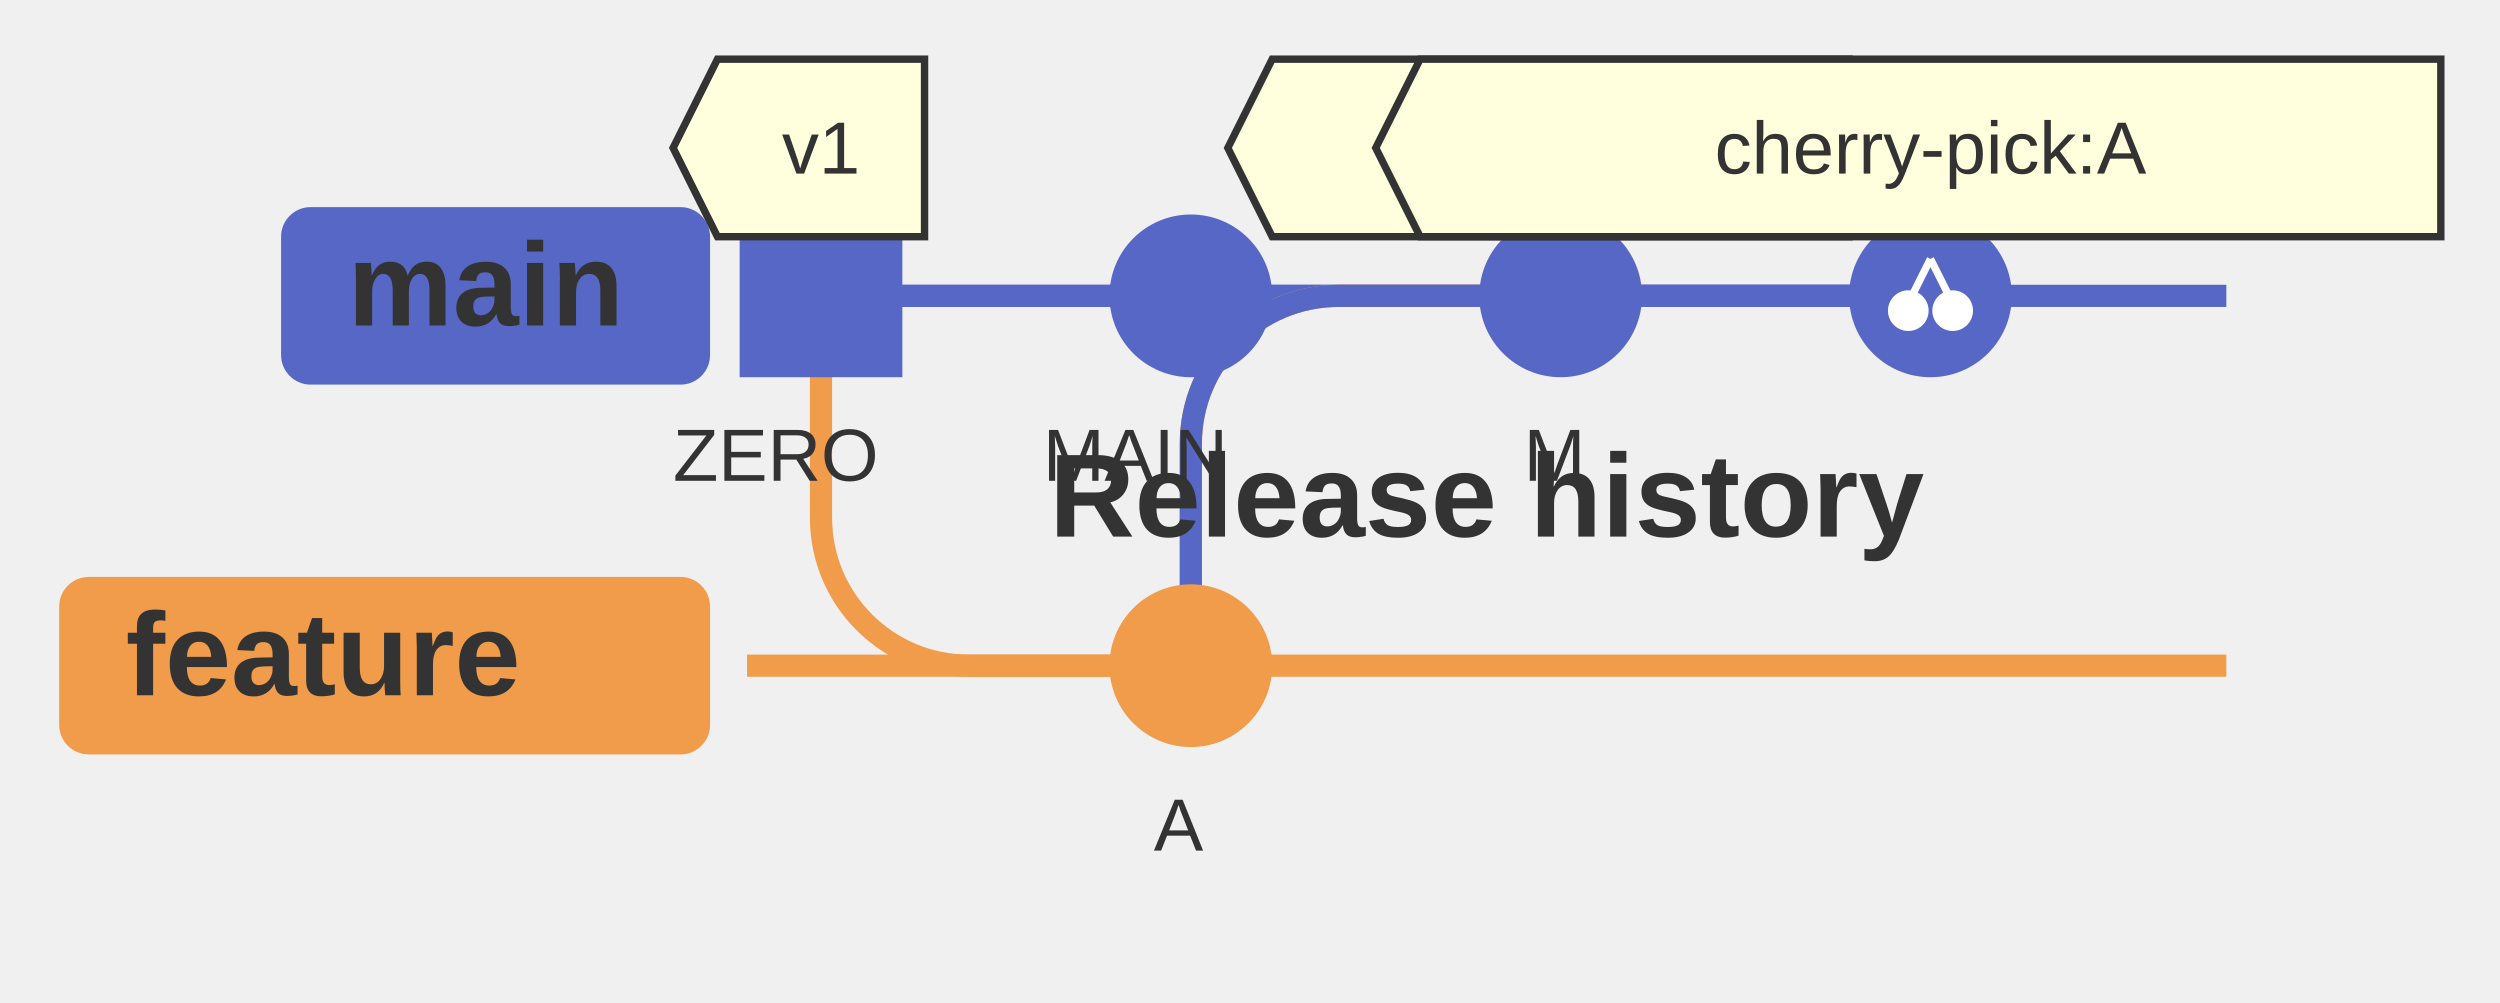
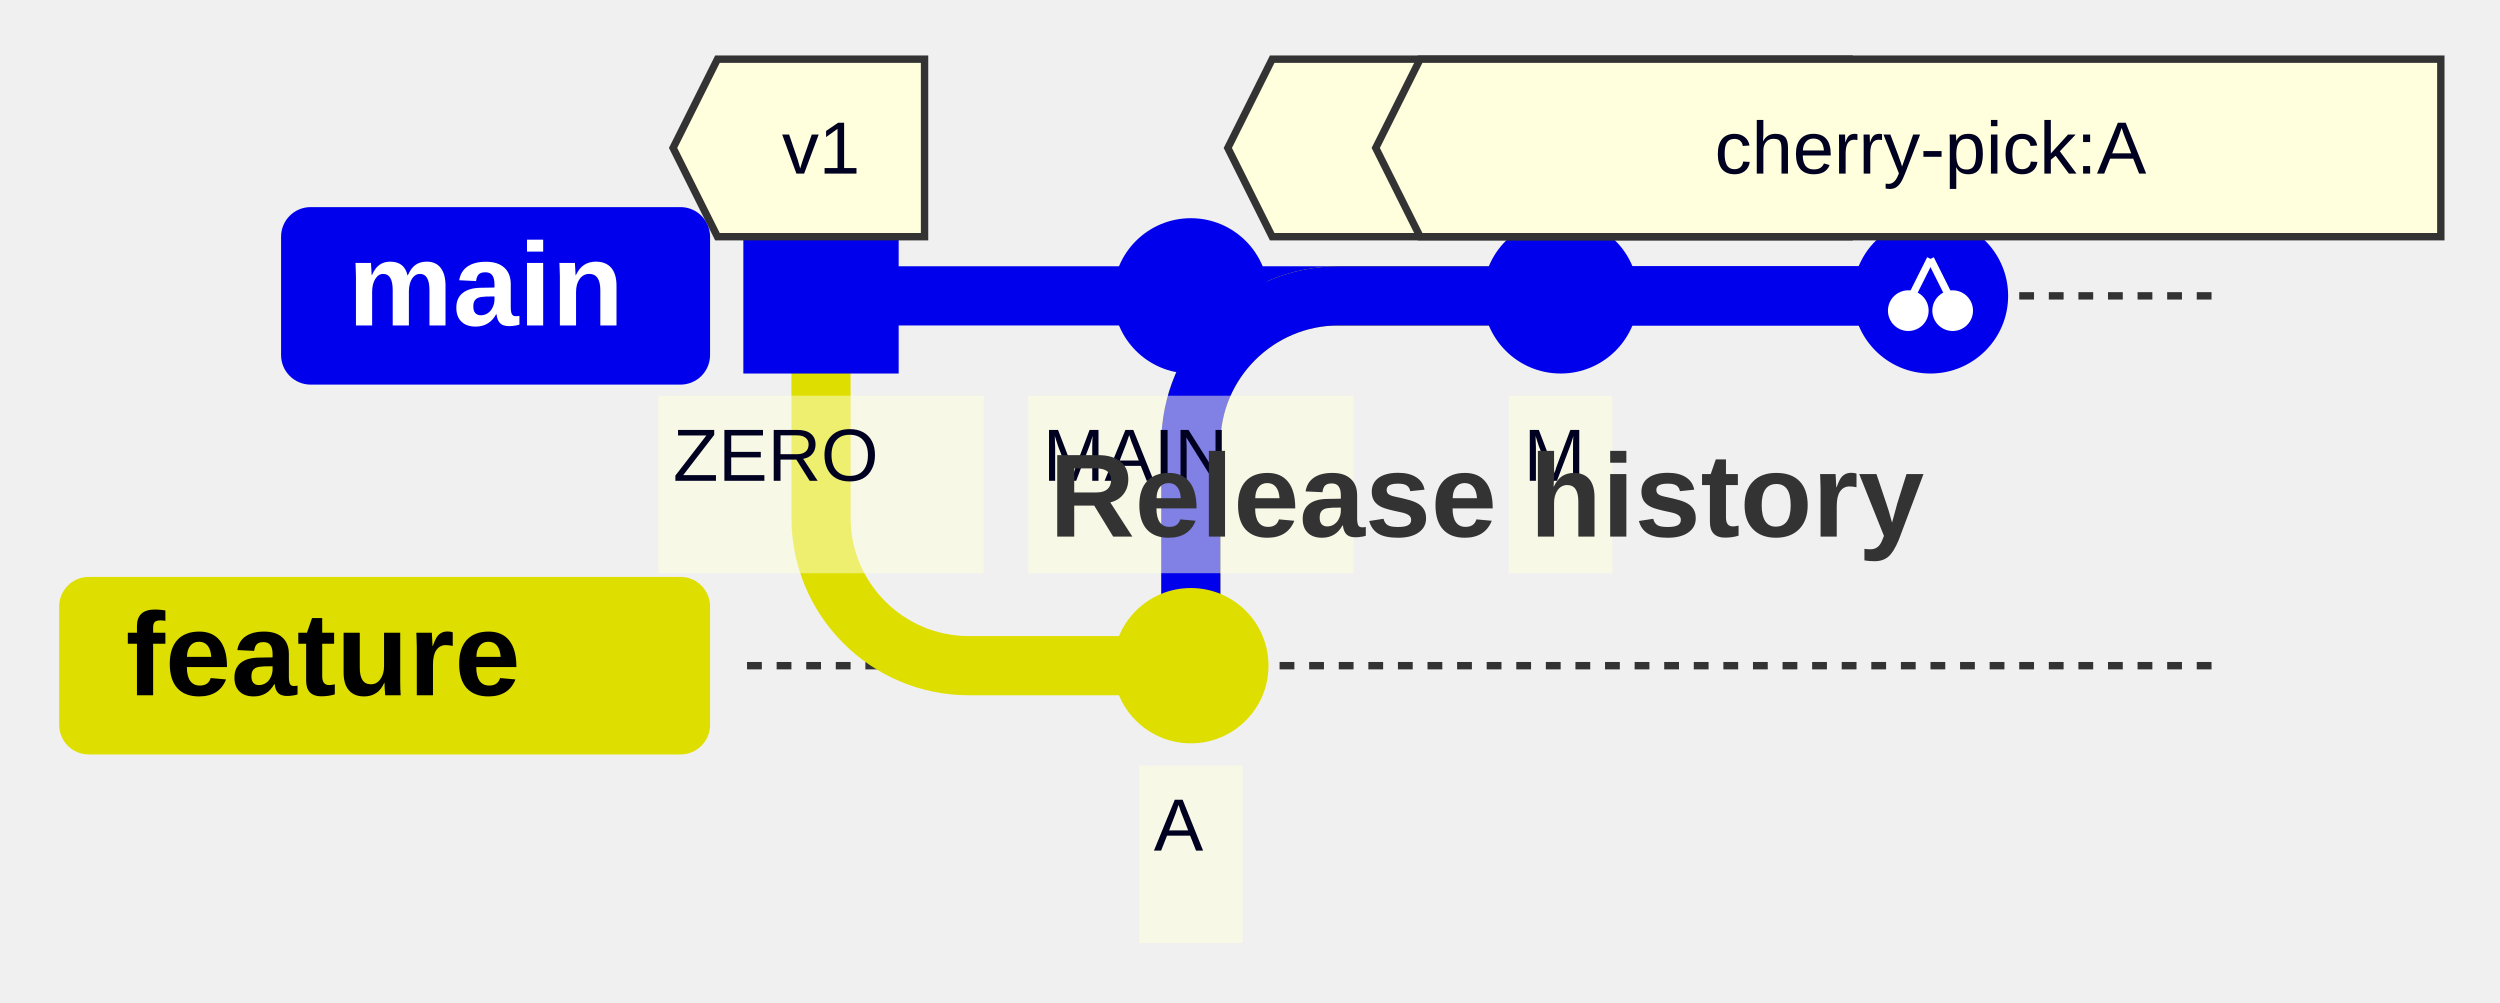
<svg xmlns="http://www.w3.org/2000/svg" viewBox="-101 -42 338 135.5" width="338" height="135.5" role="img" aria-labelledby="diagram-title">
-   <line id="git-branch-0" class="git-branch-line" data-role="edge" aria-label="main" x1="0" y1="-2" x2="200" y2="-2" stroke="#5767c6" stroke-width="3" stroke-linecap="butt" stroke-linejoin="miter" />
-   <rect id="git-branch-label-background-1" class="git-branch-label-background" data-role="legend" x="-63" y="-14" width="58" height="24" rx="4" ry="4" fill="#5767c6" />
-   <text id="legend-2" class="git-branch-label" data-role="legend" x="-54" y="2" text-anchor="start" dominant-baseline="alphabetic" font-family="Arial, sans-serif" font-size="16" font-weight="700" fill="#333333">main</text>
-   <line id="git-branch-3" class="git-branch-line" data-role="edge" aria-label="feature" x1="0" y1="48" x2="200" y2="48" stroke="#f19c4a" stroke-width="3" stroke-linecap="butt" stroke-linejoin="miter" />
-   <rect id="git-branch-label-background-4" class="git-branch-label-background" data-role="legend" x="-93" y="36" width="88" height="24" rx="4" ry="4" fill="#f19c4a" />
-   <text id="legend-5" class="git-branch-label" data-role="legend" x="-84" y="52" text-anchor="start" dominant-baseline="alphabetic" font-family="Arial, sans-serif" font-size="16" font-weight="700" fill="#333333">feature</text>
-   <path id="git-edge-6" class="git-commit-edge" data-role="edge" aria-label="ZERO to A" d="M10 -2 L10 28 A20 20 0 0 0 30 48 L60 48" fill="none" stroke="#f19c4a" stroke-width="3" stroke-linecap="butt" stroke-linejoin="miter" />
-   <path id="git-edge-7" class="git-commit-edge" data-role="edge" aria-label="ZERO to MAIN" d="M10 -2 L60 -2" fill="none" stroke="#5767c6" stroke-width="3" stroke-linecap="butt" stroke-linejoin="miter" />
-   <path id="git-edge-8" class="git-commit-edge" data-role="edge" aria-label="MAIN to M" d="M60 -2 L110 -2" fill="none" stroke="#5767c6" stroke-width="3" stroke-linecap="butt" stroke-linejoin="miter" />
-   <path id="git-edge-9" class="git-commit-edge" data-role="edge" aria-label="A to M" d="M60 48 L60 18 A20 20 0 0 1 80 -2 L110 -2" fill="none" stroke="#f19c4a" stroke-width="3" stroke-linecap="butt" stroke-linejoin="miter" />
-   <path id="git-edge-10" class="git-commit-edge" data-role="edge" aria-label="M to cherry-pick-4" d="M110 -2 L160 -2" fill="none" stroke="#5767c6" stroke-width="3" stroke-linecap="butt" stroke-linejoin="miter" />
-   <path id="git-edge-11" class="git-commit-edge" data-role="edge" aria-label="A to cherry-pick-4" d="M60 48 L60 18 A20 20 0 0 1 80 -2 L160 -2" fill="none" stroke="#5767c6" stroke-width="3" stroke-linecap="butt" stroke-linejoin="miter" />
-   <rect id="git-highlight-12" class="git-commit-highlight-outer" data-role="node" aria-label="ZERO" x="0" y="-12" width="20" height="20" fill="#5767c6" stroke="#5767c6" stroke-width="2" stroke-linecap="butt" stroke-linejoin="miter" />
-   <rect id="git-highlight-inner-13" class="git-commit-highlight-inner" data-role="node" x="4" y="-8" width="12" height="12" fill="#ffffff" fill-opacity="0" stroke="#5767c6" stroke-width="2" stroke-linecap="butt" stroke-linejoin="miter" />
-   <rect id="git-commit-label-background-14" class="git-commit-label-background" data-role="label" x="-12" y="11.5" width="44" height="24" fill="#ffffff" fill-opacity="0" />
-   <text id="label-15" class="git-commit-label" data-role="label" x="-10" y="23" text-anchor="start" dominant-baseline="alphabetic" font-family="Arial, sans-serif" font-size="10" font-weight="400" fill="#333333">ZERO</text>
+   <line id="git-branch-0" class="git-branch-line" data-role="edge" aria-label="main" x1="0" y1="-2" x2="200" y2="-2" stroke="#333333" stroke-width="1" stroke-dasharray="2" stroke-linecap="butt" stroke-linejoin="miter" />
+   <rect id="git-branch-label-background-1" class="git-branch-label-background" data-role="legend" x="-63" y="-14" width="58" height="24" rx="4" ry="4" fill="#0000ec" />
+   <text id="legend-2" class="git-branch-label" data-role="legend" x="-54" y="2" text-anchor="start" dominant-baseline="alphabetic" font-family="Arial, sans-serif" font-size="16" font-weight="700" fill="#ffffff">main</text>
+   <line id="git-branch-3" class="git-branch-line" data-role="edge" aria-label="feature" x1="0" y1="48" x2="200" y2="48" stroke="#333333" stroke-width="1" stroke-dasharray="2" stroke-linecap="butt" stroke-linejoin="miter" />
+   <rect id="git-branch-label-background-4" class="git-branch-label-background" data-role="legend" x="-93" y="36" width="88" height="24" rx="4" ry="4" fill="#dede00" />
+   <text id="legend-5" class="git-branch-label" data-role="legend" x="-84" y="52" text-anchor="start" dominant-baseline="alphabetic" font-family="Arial, sans-serif" font-size="16" font-weight="700" fill="#000000">feature</text>
+   <path id="git-edge-6" class="git-commit-edge" data-role="edge" aria-label="ZERO to A" d="M10 -2 L10 28 A20 20 0 0 0 30 48 L60 48" fill="none" stroke="#dede00" stroke-width="8" stroke-linecap="round" stroke-linejoin="miter" />
+   <path id="git-edge-7" class="git-commit-edge" data-role="edge" aria-label="ZERO to MAIN" d="M10 -2 L60 -2" fill="none" stroke="#0000ec" stroke-width="8" stroke-linecap="round" stroke-linejoin="miter" />
+   <path id="git-edge-8" class="git-commit-edge" data-role="edge" aria-label="MAIN to M" d="M60 -2 L110 -2" fill="none" stroke="#0000ec" stroke-width="8" stroke-linecap="round" stroke-linejoin="miter" />
+   <path id="git-edge-9" class="git-commit-edge" data-role="edge" aria-label="A to M" d="M60 48 L60 18 A20 20 0 0 1 80 -2 L110 -2" fill="none" stroke="#dede00" stroke-width="8" stroke-linecap="round" stroke-linejoin="miter" />
+   <path id="git-edge-10" class="git-commit-edge" data-role="edge" aria-label="M to cherry-pick-4" d="M110 -2 L160 -2" fill="none" stroke="#0000ec" stroke-width="8" stroke-linecap="round" stroke-linejoin="miter" />
+   <path id="git-edge-11" class="git-commit-edge" data-role="edge" aria-label="A to cherry-pick-4" d="M60 48 L60 18 A20 20 0 0 1 80 -2 L160 -2" fill="none" stroke="#0000ec" stroke-width="8" stroke-linecap="round" stroke-linejoin="miter" />
+   <rect id="git-highlight-12" class="git-commit-highlight-outer" data-role="node" aria-label="ZERO" x="0" y="-12" width="20" height="20" fill="#0000ec" stroke="#0000ec" stroke-width="1" stroke-linecap="butt" stroke-linejoin="miter" />
+   <rect id="git-highlight-inner-13" class="git-commit-highlight-inner" data-role="node" x="4" y="-8" width="12" height="12" fill="#ffffff" fill-opacity="0" stroke="#0000ec" stroke-width="1" stroke-linecap="butt" stroke-linejoin="miter" />
+   <rect id="git-commit-label-background-14" class="git-commit-label-background" data-role="label" x="-12" y="11.5" width="44" height="24" fill="#ffffde" fill-opacity="0.502" />
+   <text id="label-15" class="git-commit-label" data-role="label" x="-10" y="23" text-anchor="start" dominant-baseline="alphabetic" font-family="Arial, sans-serif" font-size="10" font-weight="400" fill="#000021">ZERO</text>
  <polygon id="git-tag-16" class="git-tag-background" data-role="annotation" aria-label="v1" points="-10,-22 -4,-34 24,-34 24,-10 -4,-10" fill="#ffffde" stroke="#333333" stroke-width="1" stroke-linecap="butt" stroke-linejoin="miter" />
  <circle id="git-tag-hole-17" class="git-tag-hole" data-role="annotation" cx="-6" cy="-22" r="1.5" fill="#ffffff" fill-opacity="0" />
-   <text id="label-18" class="git-tag-label" data-role="label" x="10" y="-22" text-anchor="middle" dominant-baseline="central" font-family="Arial, sans-serif" font-size="10" font-weight="400" fill="#333333">v1</text>
-   <circle id="git-commit-19" class="git-commit-normal" data-role="node" aria-label="A" cx="60" cy="48" r="10" fill="#f19c4a" stroke="#f19c4a" stroke-width="2" stroke-linecap="butt" stroke-linejoin="miter" />
+   <text id="label-18" class="git-tag-label" data-role="label" x="10" y="-22" text-anchor="middle" dominant-baseline="central" font-family="Arial, sans-serif" font-size="10" font-weight="400" fill="#000021">v1</text>
+   <circle id="git-commit-19" class="git-commit-normal" data-role="node" aria-label="A" cx="60" cy="48" r="10" fill="#dede00" stroke="#dede00" stroke-width="1" stroke-linecap="butt" stroke-linejoin="miter" />
  <path id="git-reverse-20" class="git-commit-reverse-mark" data-role="node" d="M55 43 L65 53 M55 53 L65 43" fill="none" stroke="#ffffff" stroke-width="2" stroke-opacity="0" stroke-linecap="butt" stroke-linejoin="miter" />
-   <rect id="git-commit-label-background-21" class="git-commit-label-background" data-role="label" x="53" y="61.5" width="14" height="24" fill="#ffffff" fill-opacity="0" />
-   <text id="label-22" class="git-commit-label" data-role="label" x="55" y="73" text-anchor="start" dominant-baseline="alphabetic" font-family="Arial, sans-serif" font-size="10" font-weight="400" fill="#333333">A</text>
-   <circle id="git-commit-23" class="git-commit-normal" data-role="node" aria-label="MAIN" cx="60" cy="-2" r="10" fill="#5767c6" stroke="#5767c6" stroke-width="2" stroke-linecap="butt" stroke-linejoin="miter" />
-   <rect id="git-commit-label-background-24" class="git-commit-label-background" data-role="label" x="38" y="11.5" width="44" height="24" fill="#ffffff" fill-opacity="0" />
-   <text id="label-25" class="git-commit-label" data-role="label" x="40" y="23" text-anchor="start" dominant-baseline="alphabetic" font-family="Arial, sans-serif" font-size="10" font-weight="400" fill="#333333">MAIN</text>
-   <circle id="git-commit-26" class="git-commit-merge-outer" data-role="node" aria-label="merged branch feature into main" cx="110" cy="-2" r="10" fill="#5767c6" stroke="#5767c6" stroke-width="2" stroke-linecap="butt" stroke-linejoin="miter" />
-   <circle id="git-merge-inner-27" class="git-commit-merge-inner" data-role="node" cx="110" cy="-2" r="6" fill="#ffffff" fill-opacity="0" stroke="#5767c6" stroke-width="2" stroke-linecap="butt" stroke-linejoin="miter" />
-   <rect id="git-commit-label-background-28" class="git-commit-label-background" data-role="label" x="103" y="11.5" width="14" height="24" fill="#ffffff" fill-opacity="0" />
-   <text id="label-29" class="git-commit-label" data-role="label" x="105" y="23" text-anchor="start" dominant-baseline="alphabetic" font-family="Arial, sans-serif" font-size="10" font-weight="400" fill="#333333">M</text>
+   <rect id="git-commit-label-background-21" class="git-commit-label-background" data-role="label" x="53" y="61.5" width="14" height="24" fill="#ffffde" fill-opacity="0.502" />
+   <text id="label-22" class="git-commit-label" data-role="label" x="55" y="73" text-anchor="start" dominant-baseline="alphabetic" font-family="Arial, sans-serif" font-size="10" font-weight="400" fill="#000021">A</text>
+   <circle id="git-commit-23" class="git-commit-normal" data-role="node" aria-label="MAIN" cx="60" cy="-2" r="10" fill="#0000ec" stroke="#0000ec" stroke-width="1" stroke-linecap="butt" stroke-linejoin="miter" />
+   <rect id="git-commit-label-background-24" class="git-commit-label-background" data-role="label" x="38" y="11.5" width="44" height="24" fill="#ffffde" fill-opacity="0.502" />
+   <text id="label-25" class="git-commit-label" data-role="label" x="40" y="23" text-anchor="start" dominant-baseline="alphabetic" font-family="Arial, sans-serif" font-size="10" font-weight="400" fill="#000021">MAIN</text>
+   <circle id="git-commit-26" class="git-commit-merge-outer" data-role="node" aria-label="merged branch feature into main" cx="110" cy="-2" r="10" fill="#0000ec" stroke="#0000ec" stroke-width="1" stroke-linecap="butt" stroke-linejoin="miter" />
+   <circle id="git-merge-inner-27" class="git-commit-merge-inner" data-role="node" cx="110" cy="-2" r="6" fill="#ffffff" fill-opacity="0" stroke="#0000ec" stroke-width="1" stroke-linecap="butt" stroke-linejoin="miter" />
+   <rect id="git-commit-label-background-28" class="git-commit-label-background" data-role="label" x="103" y="11.5" width="14" height="24" fill="#ffffde" fill-opacity="0.502" />
+   <text id="label-29" class="git-commit-label" data-role="label" x="105" y="23" text-anchor="start" dominant-baseline="alphabetic" font-family="Arial, sans-serif" font-size="10" font-weight="400" fill="#000021">M</text>
  <polygon id="git-tag-30" class="git-tag-background" data-role="annotation" aria-label="release" points="65,-22 71,-34 149,-34 149,-10 71,-10" fill="#ffffde" stroke="#333333" stroke-width="1" stroke-linecap="butt" stroke-linejoin="miter" />
  <circle id="git-tag-hole-31" class="git-tag-hole" data-role="annotation" cx="69" cy="-22" r="1.5" fill="#ffffff" fill-opacity="0" />
-   <text id="label-32" class="git-tag-label" data-role="label" x="110" y="-22" text-anchor="middle" dominant-baseline="central" font-family="Arial, sans-serif" font-size="10" font-weight="400" fill="#333333">release</text>
-   <circle id="git-cherry-33" class="git-commit-cherry-outer" data-role="node" aria-label="cherry-pick-4" cx="160" cy="-2" r="10" fill="#5767c6" stroke="#5767c6" stroke-width="2" stroke-linecap="butt" stroke-linejoin="miter" />
+   <text id="label-32" class="git-tag-label" data-role="label" x="110" y="-22" text-anchor="middle" dominant-baseline="central" font-family="Arial, sans-serif" font-size="10" font-weight="400" fill="#000021">release</text>
+   <circle id="git-cherry-33" class="git-commit-cherry-outer" data-role="node" aria-label="cherry-pick-4" cx="160" cy="-2" r="10" fill="#0000ec" stroke="#0000ec" stroke-width="1" stroke-linecap="butt" stroke-linejoin="miter" />
  <circle id="git-cherry-dot-34" class="git-commit-cherry-dot" data-role="node" cx="157" cy="0" r="2.75" fill="#ffffff" />
  <line id="git-cherry-stem-35" class="git-commit-cherry-stem" data-role="node" x1="157" y1="-1" x2="160" y2="-7" stroke="#ffffff" stroke-width="1" stroke-linecap="butt" stroke-linejoin="miter" />
  <circle id="git-cherry-dot-36" class="git-commit-cherry-dot" data-role="node" cx="163" cy="0" r="2.75" fill="#ffffff" />
  <line id="git-cherry-stem-37" class="git-commit-cherry-stem" data-role="node" x1="163" y1="-1" x2="160" y2="-7" stroke="#ffffff" stroke-width="1" stroke-linecap="butt" stroke-linejoin="miter" />
  <polygon id="git-tag-38" class="git-tag-background" data-role="annotation" aria-label="cherry-pick:A" points="85,-22 91,-34 229,-34 229,-10 91,-10" fill="#ffffde" stroke="#333333" stroke-width="1" stroke-linecap="butt" stroke-linejoin="miter" />
  <circle id="git-tag-hole-39" class="git-tag-hole" data-role="annotation" cx="89" cy="-22" r="1.5" fill="#ffffff" fill-opacity="0" />
-   <text id="label-40" class="git-tag-label" data-role="label" x="160" y="-22" text-anchor="middle" dominant-baseline="central" font-family="Arial, sans-serif" font-size="10" font-weight="400" fill="#333333">cherry-pick:A</text>
+   <text id="label-40" class="git-tag-label" data-role="label" x="160" y="-22" text-anchor="middle" dominant-baseline="central" font-family="Arial, sans-serif" font-size="10" font-weight="400" fill="#000021">cherry-pick:A</text>
  <text id="title-41" class="git-title" data-role="title" x="100" y="25" text-anchor="middle" dominant-baseline="central" font-family="Arial, sans-serif" font-size="16" font-weight="700" fill="#333333">Release history</text>
</svg>
